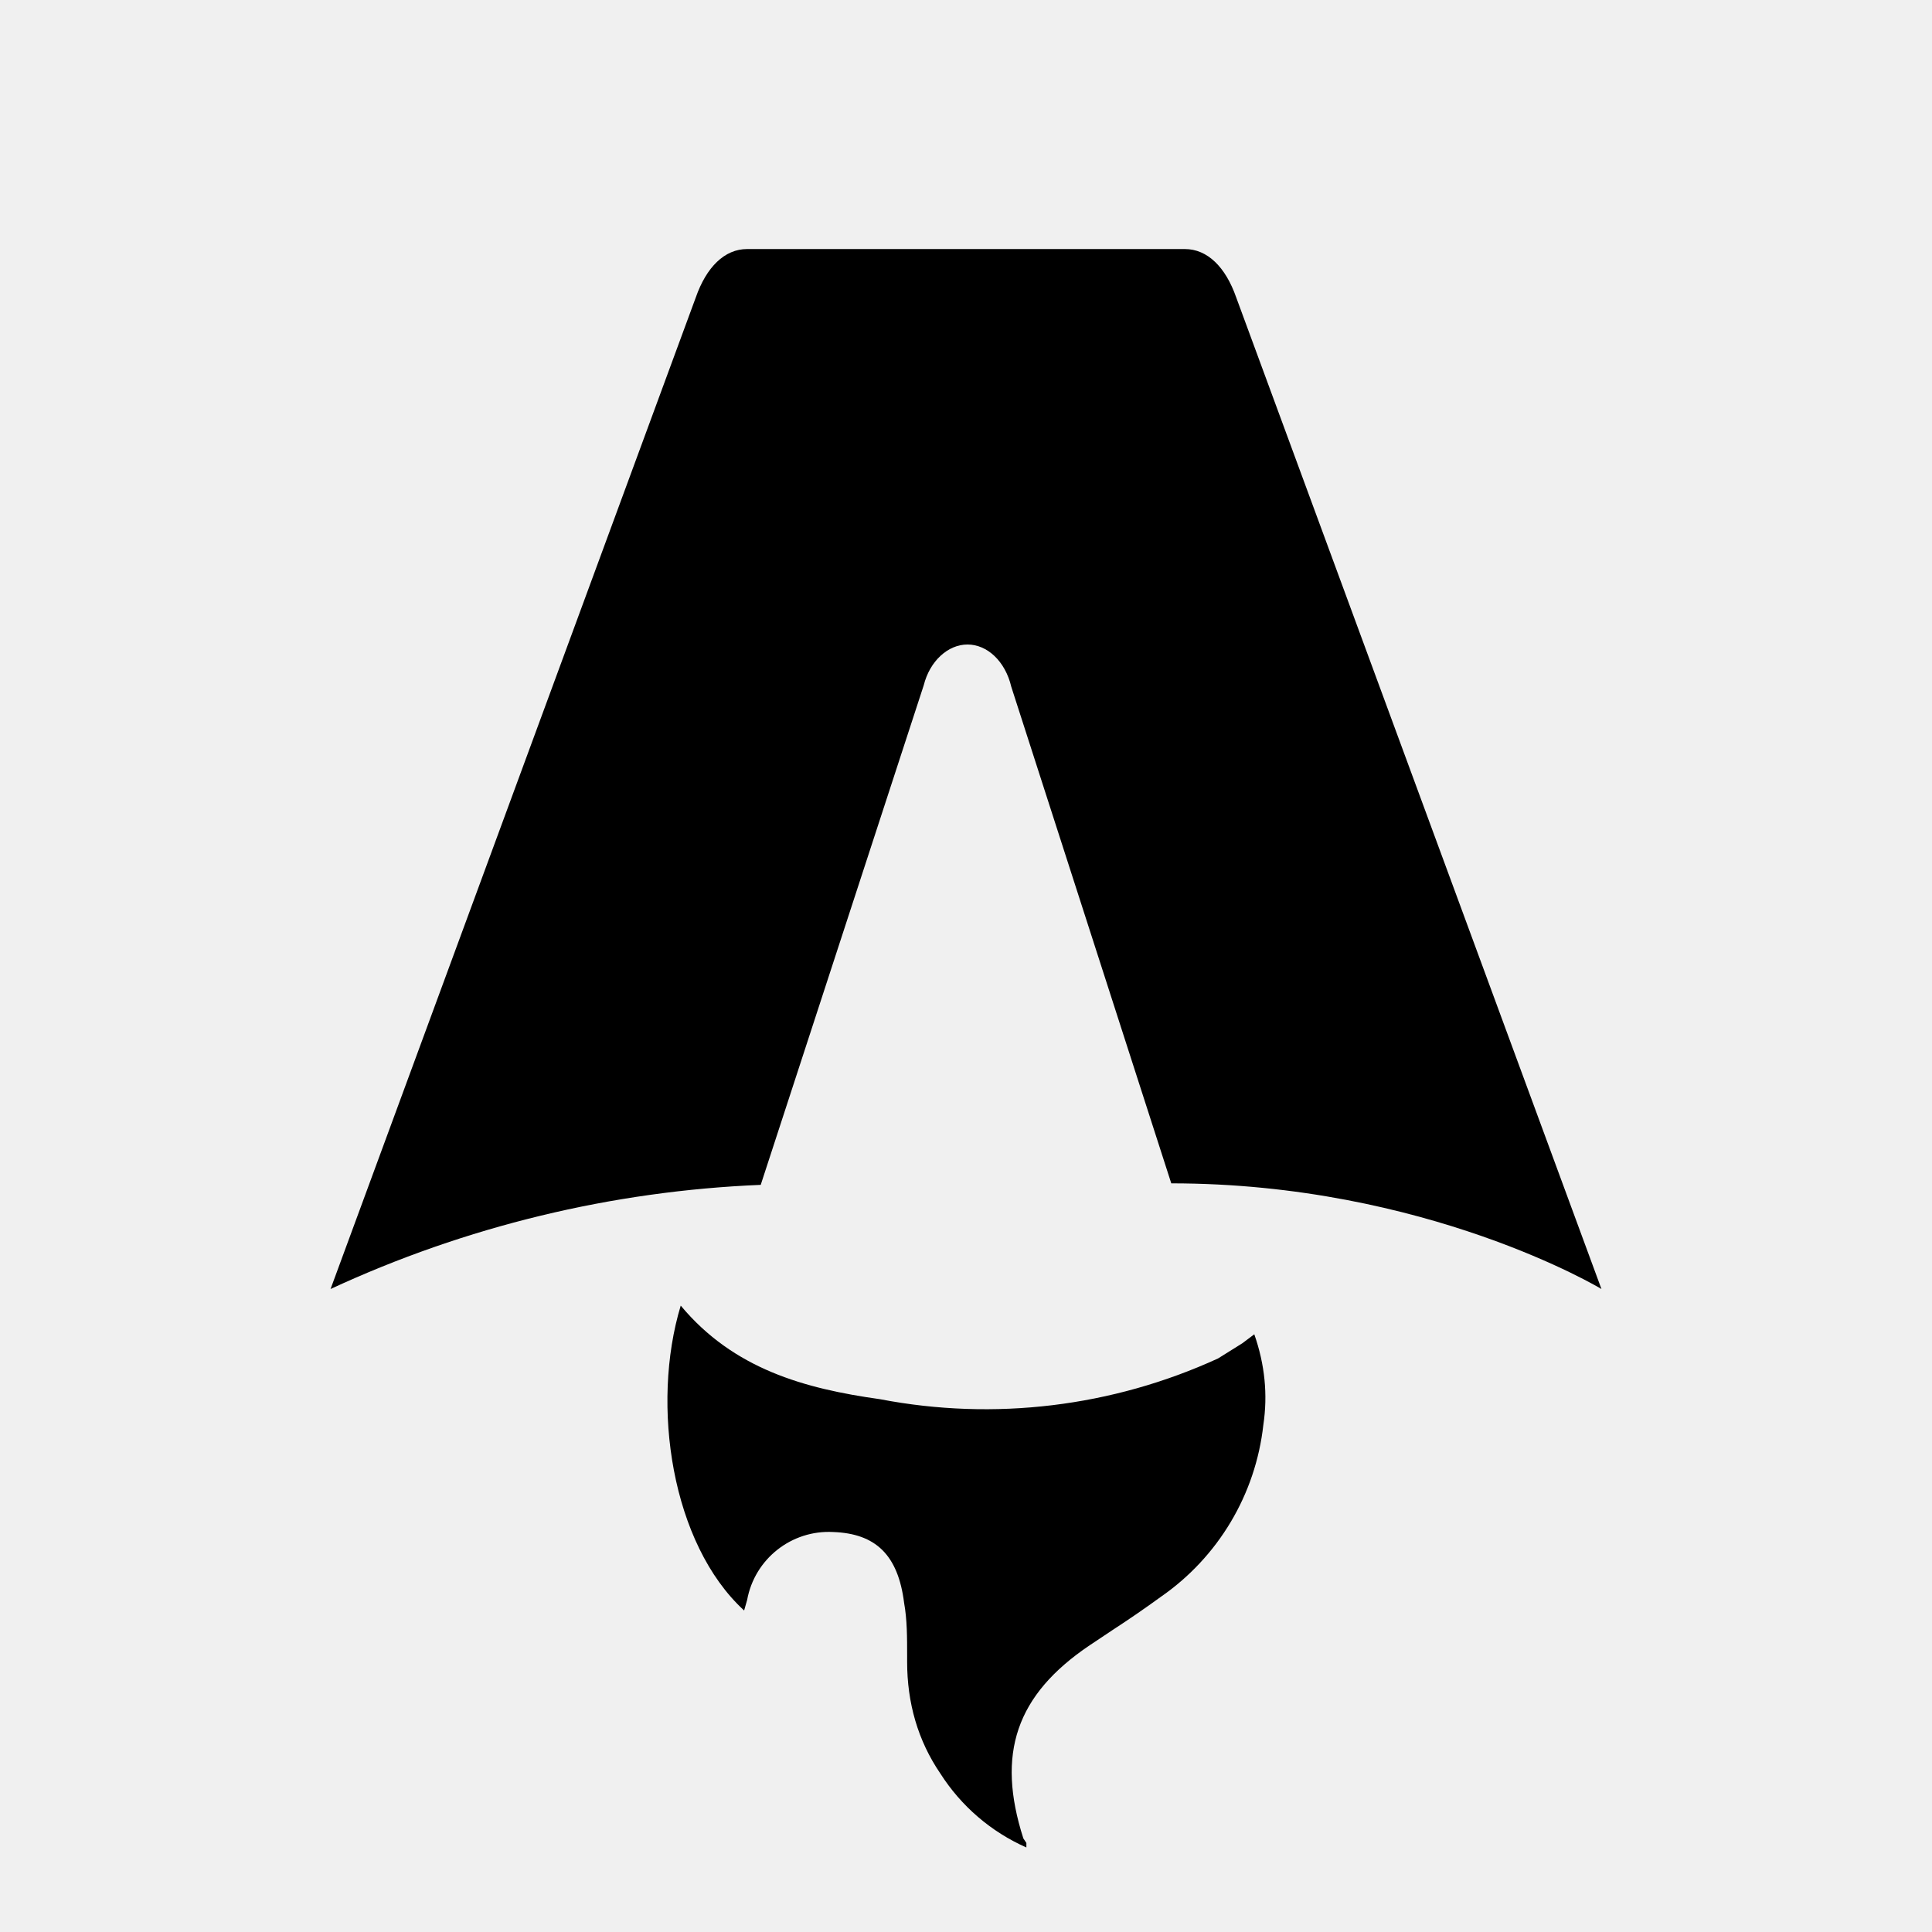
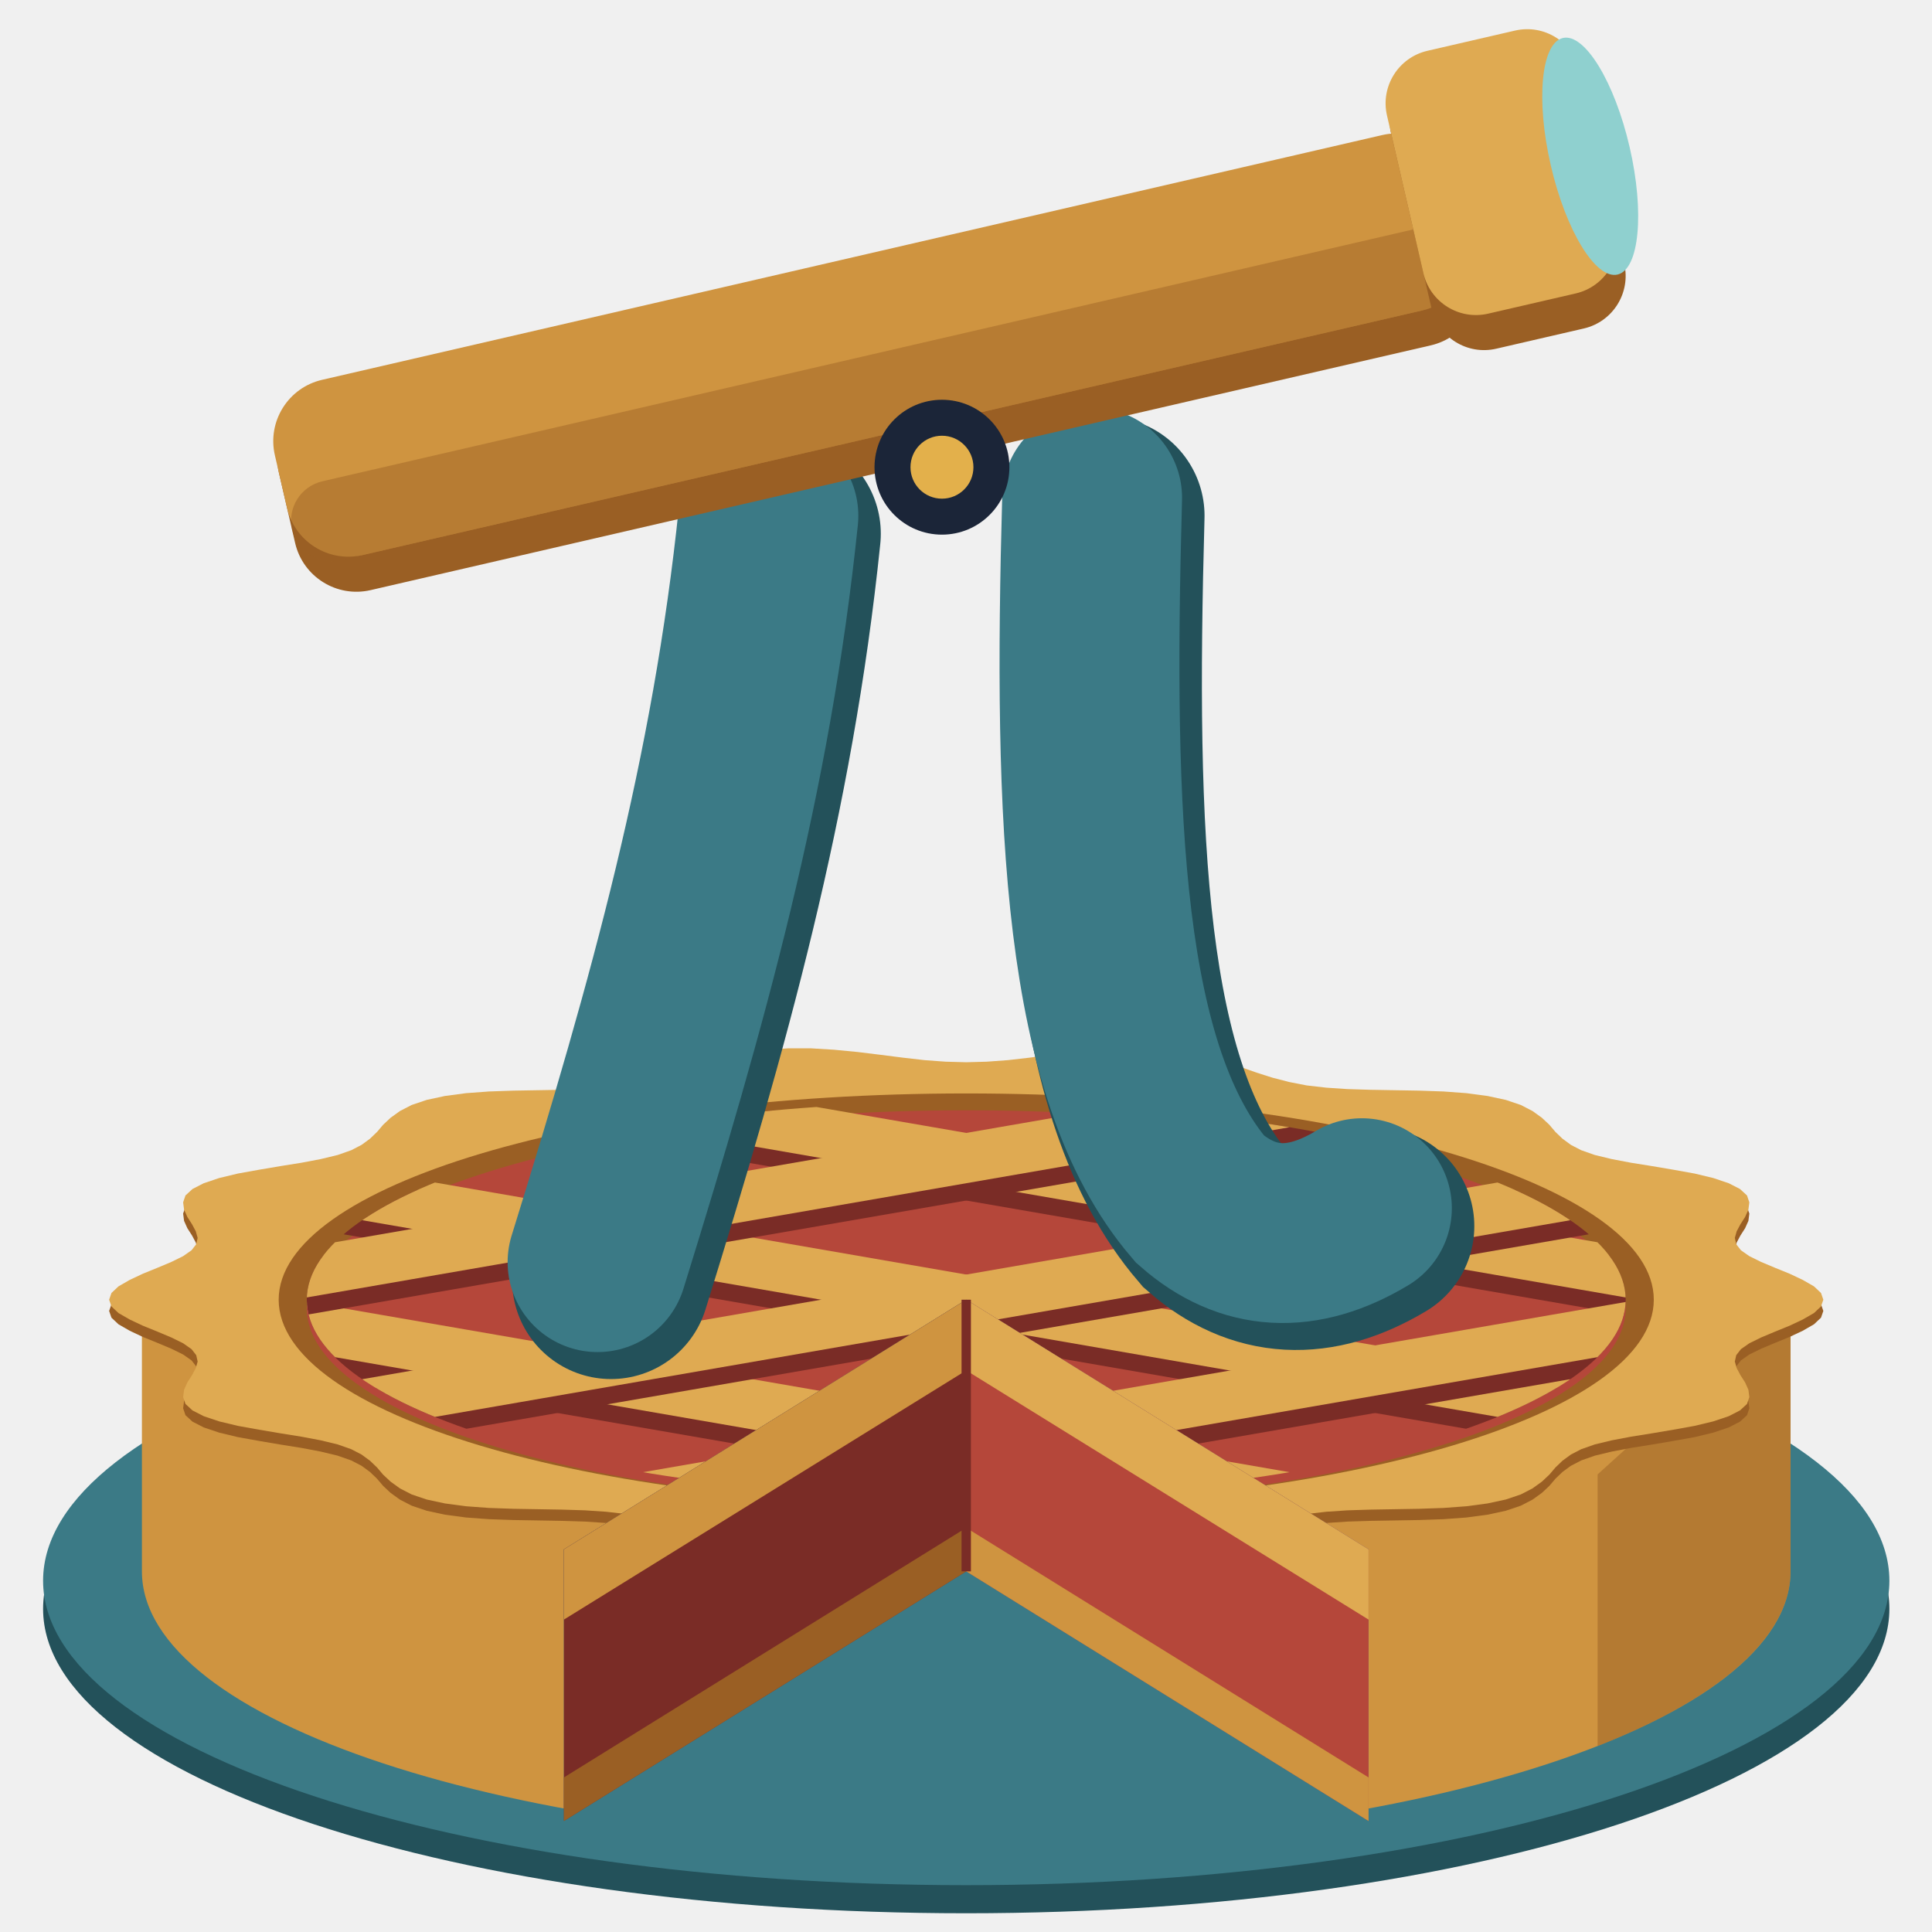
- <svg xmlns="http://www.w3.org/2000/svg" fill="none" viewBox="0 0 128 128">
-   <path d="M50.4 78.5a75.1 75.1 0 0 0-28.5 6.9l24.2-65.7c.7-2 1.9-3.2 3.4-3.2h29c1.5 0 2.7 1.2 3.4 3.2l24.2 65.7s-11.6-7-28.5-7L67 45.5c-.4-1.7-1.6-2.8-2.9-2.8-1.3 0-2.5 1.1-2.9 2.7L50.4 78.5Zm-1.1 28.2Zm-4.2-20.2c-2 6.6-.6 15.8 4.2 20.2a17.5 17.5 0 0 1 .2-.7 5.5 5.5 0 0 1 5.7-4.5c2.8.1 4.3 1.5 4.7 4.7.2 1.1.2 2.3.2 3.5v.4c0 2.7.7 5.2 2.2 7.4a13 13 0 0 0 5.7 4.9v-.3l-.2-.3c-1.8-5.6-.5-9.5 4.4-12.8l1.5-1a73 73 0 0 0 3.2-2.2 16 16 0 0 0 6.8-11.4c.3-2 .1-4-.6-6l-.8.6-1.6 1a37 37 0 0 1-22.4 2.7c-5-.7-9.7-2-13.2-6.2Z" />
-   <style>
-         path { fill: #000; }
-         @media (prefers-color-scheme: dark) {
-             path { fill: #FFF; }
-         }
-     </style>
+ <svg xmlns="http://www.w3.org/2000/svg" viewBox="-6.3 8.5 412.5 412.5" role="img" aria-label="AstPIE">
+   <ellipse cx="200" cy="352.0" rx="197.1" ry="65.0" fill="#23515a" />
+   <ellipse cx="200" cy="346.0" rx="197.1" ry="65.0" fill="#3b7a86" />
+   <path d="M24.0 286.0 L24.0 344.0 A176 58 0 0 0 376.0 344.0 L376.0 286.0 Z" fill="#cf9440" />
+   <path d="M334.8 323.3 L334.8 381.3 A176 58 0 0 0 376.0 344.0 L376.0 286.0 Z" fill="#9a5f24" opacity=".5" />
+   <defs>
+     <clipPath id="Fpf">
+       <circle cx="200" cy="286" r="140.8" />
+     </clipPath>
+   </defs>
+   <g transform="translate(200 286) scale(1 0.3) translate(-200 -286)">
+     <path d="M383.0 294.0L382.5 298.8L381.0 303.5L378.6 308.1L375.8 312.5L372.7 316.7L369.7 320.9L367.2 325.0L365.4 329.2L364.4 333.5L364.1 338.0L364.5 342.7L365.3 347.7L366.3 352.9L367.0 358.1L367.2 363.3L366.7 368.2L365.2 372.8L362.8 376.9L359.5 380.6L355.5 383.8L351.0 386.5L346.4 389.1L341.9 391.5L337.8 394.1L334.2 397.0L331.3 400.4L329.1 404.2L327.3 408.6L325.8 413.4L324.5 418.5L322.9 423.5L320.9 428.3L318.4 432.6L315.2 436.2L311.3 439.0L306.8 441.0L301.9 442.2L296.7 442.8L291.4 443.1L286.2 443.4L281.4 443.9L276.9 444.9L272.7 446.5L269.0 448.9L265.4 452.0L262.0 455.6L258.6 459.6L255.1 463.5L251.2 467.0L247.1 469.9L242.7 471.9L238.0 472.9L233.1 472.9L228.2 471.9L223.2 470.3L218.3 468.3L213.6 466.3L208.9 464.5L204.4 463.4L200.0 463.0L195.6 463.4L191.1 464.5L186.4 466.3L181.7 468.3L176.8 470.3L171.8 471.9L166.9 472.9L162.0 472.9L157.3 471.9L152.9 469.9L148.8 467.0L144.9 463.5L141.4 459.6L138.0 455.6L134.6 452.0L131.0 448.9L127.3 446.5L123.1 444.9L118.6 443.9L113.8 443.4L108.6 443.1L103.3 442.8L98.1 442.2L93.2 441.0L88.7 439.0L84.8 436.2L81.6 432.6L79.1 428.3L77.1 423.5L75.5 418.5L74.2 413.4L72.7 408.6L70.9 404.2L68.7 400.4L65.8 397.0L62.2 394.1L58.1 391.5L53.6 389.1L49.0 386.5L44.5 383.8L40.5 380.6L37.2 376.9L34.8 372.8L33.3 368.2L32.8 363.3L33.0 358.1L33.7 352.9L34.7 347.7L35.5 342.7L35.9 338.0L35.6 333.5L34.6 329.2L32.8 325.0L30.3 320.9L27.3 316.7L24.2 312.5L21.4 308.1L19.0 303.5L17.5 298.8L17.0 294.0L17.5 289.2L19.0 284.5L21.4 279.9L24.2 275.5L27.3 271.3L30.3 267.1L32.8 263.0L34.6 258.8L35.6 254.5L35.9 250.0L35.5 245.3L34.7 240.3L33.7 235.1L33.0 229.9L32.8 224.7L33.3 219.8L34.8 215.2L37.2 211.1L40.5 207.4L44.5 204.2L49.0 201.5L53.6 198.9L58.1 196.5L62.2 193.9L65.8 191.0L68.7 187.6L70.9 183.8L72.7 179.4L74.2 174.6L75.5 169.5L77.1 164.5L79.1 159.7L81.6 155.4L84.8 151.8L88.7 149.0L93.2 147.0L98.1 145.8L103.3 145.2L108.6 144.9L113.8 144.6L118.6 144.1L123.1 143.1L127.3 141.5L131.0 139.1L134.6 136.0L138.0 132.4L141.4 128.4L144.9 124.5L148.8 121.0L152.9 118.1L157.3 116.1L162.0 115.1L166.9 115.1L171.8 116.1L176.8 117.7L181.7 119.7L186.4 121.7L191.1 123.5L195.6 124.6L200.0 125.0L204.4 124.6L208.9 123.5L213.6 121.7L218.3 119.7L223.2 117.7L228.2 116.1L233.1 115.1L238.0 115.1L242.7 116.1L247.1 118.1L251.2 121.0L255.1 124.5L258.6 128.4L262.0 132.4L265.4 136.0L269.0 139.1L272.7 141.5L276.9 143.1L281.4 144.1L286.2 144.6L291.4 144.9L296.7 145.2L301.9 145.8L306.8 147.0L311.3 149.0L315.2 151.8L318.4 155.4L320.9 159.7L322.9 164.5L324.5 169.5L325.8 174.6L327.3 179.4L329.1 183.8L331.3 187.6L334.2 191.0L337.8 193.9L341.9 196.5L346.4 198.9L351.0 201.5L355.5 204.2L359.5 207.4L362.8 211.1L365.2 215.2L366.7 219.8L367.2 224.7L367.0 229.9L366.3 235.1L365.3 240.3L364.5 245.3L364.1 250.0L364.4 254.5L365.4 258.8L367.2 263.0L369.7 267.1L372.7 271.3L375.8 275.5L378.6 279.9L381.0 284.5L382.5 289.2L383.0 294.0Z" fill="#9a5f24" />
+     <path d="M383.0 286.0L382.5 290.8L381.0 295.5L378.6 300.1L375.8 304.5L372.7 308.7L369.7 312.9L367.2 317.0L365.4 321.2L364.4 325.5L364.1 330.0L364.5 334.7L365.3 339.7L366.3 344.9L367.0 350.1L367.2 355.3L366.7 360.2L365.2 364.8L362.8 368.9L359.5 372.6L355.5 375.8L351.0 378.5L346.4 381.1L341.9 383.5L337.8 386.1L334.2 389.0L331.3 392.4L329.1 396.2L327.3 400.6L325.8 405.4L324.5 410.5L322.9 415.5L320.9 420.3L318.4 424.6L315.2 428.2L311.3 431.0L306.8 433.0L301.9 434.2L296.7 434.8L291.4 435.1L286.2 435.4L281.4 435.9L276.9 436.9L272.7 438.5L269.0 440.9L265.4 444.0L262.0 447.6L258.6 451.6L255.1 455.5L251.2 459.0L247.1 461.9L242.7 463.9L238.0 464.9L233.1 464.9L228.2 463.9L223.2 462.3L218.3 460.3L213.6 458.3L208.9 456.5L204.4 455.4L200.0 455.0L195.6 455.4L191.1 456.5L186.4 458.3L181.7 460.3L176.8 462.3L171.8 463.9L166.9 464.9L162.0 464.9L157.3 463.9L152.9 461.9L148.8 459.0L144.9 455.5L141.4 451.6L138.0 447.6L134.6 444.0L131.0 440.9L127.3 438.5L123.1 436.9L118.6 435.9L113.8 435.4L108.6 435.1L103.3 434.8L98.1 434.2L93.2 433.0L88.7 431.0L84.8 428.2L81.6 424.6L79.1 420.3L77.1 415.5L75.5 410.5L74.2 405.4L72.7 400.6L70.9 396.2L68.7 392.4L65.8 389.0L62.2 386.1L58.1 383.5L53.6 381.1L49.0 378.5L44.5 375.8L40.5 372.6L37.2 368.9L34.8 364.8L33.3 360.2L32.8 355.3L33.0 350.1L33.7 344.9L34.7 339.7L35.5 334.7L35.9 330.0L35.6 325.5L34.6 321.2L32.8 317.0L30.3 312.9L27.3 308.7L24.2 304.5L21.4 300.1L19.0 295.5L17.5 290.8L17.0 286.0L17.5 281.2L19.0 276.5L21.4 271.9L24.2 267.5L27.3 263.3L30.3 259.1L32.8 255.0L34.6 250.8L35.6 246.5L35.9 242.0L35.5 237.3L34.7 232.3L33.7 227.1L33.0 221.9L32.8 216.7L33.3 211.8L34.8 207.2L37.2 203.1L40.5 199.4L44.5 196.2L49.0 193.5L53.6 190.9L58.1 188.5L62.2 185.9L65.8 183.0L68.7 179.6L70.9 175.8L72.7 171.4L74.2 166.6L75.5 161.5L77.1 156.5L79.1 151.7L81.6 147.4L84.8 143.8L88.7 141.0L93.2 139.0L98.1 137.8L103.3 137.2L108.6 136.9L113.8 136.6L118.6 136.1L123.1 135.1L127.3 133.5L131.0 131.1L134.6 128.0L138.0 124.4L141.4 120.4L144.9 116.5L148.8 113.0L152.9 110.1L157.3 108.1L162.0 107.1L166.9 107.1L171.8 108.1L176.8 109.7L181.7 111.7L186.4 113.7L191.1 115.5L195.6 116.6L200.0 117.0L204.4 116.6L208.9 115.5L213.6 113.7L218.3 111.7L223.2 109.7L228.2 108.1L233.1 107.1L238.0 107.1L242.7 108.1L247.1 110.1L251.2 113.0L255.1 116.5L258.6 120.4L262.0 124.4L265.4 128.0L269.0 131.1L272.7 133.5L276.9 135.1L281.4 136.1L286.2 136.6L291.4 136.9L296.7 137.2L301.9 137.8L306.8 139.0L311.3 141.0L315.2 143.8L318.4 147.4L320.9 151.7L322.9 156.5L324.5 161.5L325.8 166.6L327.3 171.4L329.1 175.8L331.3 179.6L334.2 183.0L337.8 185.9L341.9 188.5L346.4 190.9L351.0 193.5L355.5 196.2L359.5 199.4L362.8 203.1L365.2 207.2L366.7 211.8L367.2 216.7L367.0 221.9L366.3 227.1L365.3 232.3L364.5 237.3L364.1 242.0L364.4 246.5L365.4 250.8L367.2 255.0L369.7 259.1L372.7 263.3L375.8 267.5L378.6 271.9L381.0 276.5L382.5 281.2L383.0 286.0Z" fill="#dfaa52" />
+     <circle cx="200" cy="286" r="146.8" fill="#9a5f24" />
+     <circle cx="200" cy="292.0" r="140.8" fill="#b5473a" />
+     <g clip-path="url(#Fpf)">
+       <path d="M441.8 324.8 L45.5 96.0" stroke="#7a2c26" stroke-width="35.0" transform="translate(0 10)" />
+       <path d="M441.8 324.8 L45.5 96.0" stroke="#dfaa52" stroke-width="31.0" />
+       <path d="M398.1 400.4 L1.9 171.6" stroke="#7a2c26" stroke-width="35.0" transform="translate(0 10)" />
+       <path d="M398.1 400.4 L1.9 171.6" stroke="#dfaa52" stroke-width="31.0" />
+       <path d="M354.5 476.0 L-41.8 247.2" stroke="#7a2c26" stroke-width="35.0" transform="translate(0 10)" />
+       <path d="M354.5 476.0 L-41.8 247.2" stroke="#dfaa52" stroke-width="31.0" />
+       <path d="M45.5 476.0 L441.8 247.2" stroke="#7a2c26" stroke-width="35.0" transform="translate(0 10)" />
+       <path d="M45.5 476.0 L441.8 247.2" stroke="#dfaa52" stroke-width="31.0" />
+       <path d="M1.9 400.4 L398.1 171.6" stroke="#7a2c26" stroke-width="35.0" transform="translate(0 10)" />
+       <path d="M1.9 400.4 L398.1 171.6" stroke="#dfaa52" stroke-width="31.0" />
+       <path d="M-41.8 324.8 L354.5 96.0" stroke="#7a2c26" stroke-width="35.0" transform="translate(0 10)" />
+       <path d="M-41.8 324.8 L354.5 96.0" stroke="#dfaa52" stroke-width="31.0" />
+     </g>
+   </g>
+   <path d="M200 286 L285.9 339.3 L285.9 397.3 A183.0 60.3 0 0 1 114.1 397.3 L114.1 339.3 Z" fill="#3b7a86" />
+   <path d="M200.0 286.0 L114.1 339.3 L114.1 397.3 L200.0 344.0 Z" fill="#7a2c26" />
+   <path d="M200.0 286.0 L114.1 339.3 L114.1 354.3 L200.0 301.1 Z" fill="#cf9440" />
+   <path d="M200.0 334.7 L114.1 388.0 L114.1 397.3 L200.0 344.0 Z" fill="#9a5f24" />
+   <path d="M200.0 286.0 L285.9 339.3 L285.9 397.3 L200.0 344.0 Z" fill="#b5473a" />
+   <path d="M200.0 286.0 L285.9 339.3 L285.9 354.3 L200.0 301.1 Z" fill="#dfaa52" />
+   <path d="M200.0 334.7 L285.9 388.0 L285.9 397.3 L200.0 344.0 Z" fill="#cf9440" />
+   <path d="M200 286 V 344" stroke="#7a2c26" stroke-width="2" />
+   <g transform="translate(-1.6 -46.5) scale(0.96)">
+     <path d="M166 172 C 160 230, 146 280, 128 338" stroke="#23515a" stroke-width="44" fill="none" stroke-linecap="round" transform="translate(3 4)" />
+     <path d="M166 172 C 160 230, 146 280, 128 338" stroke="#3b7a86" stroke-width="40" fill="none" stroke-linecap="round" />
+     <path d="M238 168 C 236 240, 238 296, 262 324 Q 278 338 298 326" stroke="#23515a" stroke-width="44" fill="none" stroke-linecap="round" transform="translate(3 4)" />
+     <path d="M238 168 C 236 240, 238 296, 262 324 Q 278 338 298 326" stroke="#3b7a86" stroke-width="40" fill="none" stroke-linecap="round" />
+     <g transform="rotate(-13 200 150)">
+       <rect x="58" y="116" width="270" height="44" rx="14" fill="#9a5f24" />
+       <rect x="58" y="112" width="270" height="40" rx="14" fill="#cf9440" />
+       <rect x="58" y="134" width="270" height="18" rx="9" fill="#9a5f24" opacity=".45" />
+       <rect x="316" y="100" width="44" height="64" rx="12" fill="#9a5f24" />
+       <rect x="316" y="96" width="44" height="60" rx="12" fill="#dfaa52" />
+       <ellipse cx="358" cy="127" rx="9" ry="27" fill="#8fd0cf" />
+     </g>
+     <circle cx="204.6" cy="161.2" r="15" fill="#1b2538" />
+     <circle cx="204.6" cy="161.2" r="7" fill="#e3b04b" />
+   </g>
</svg>
